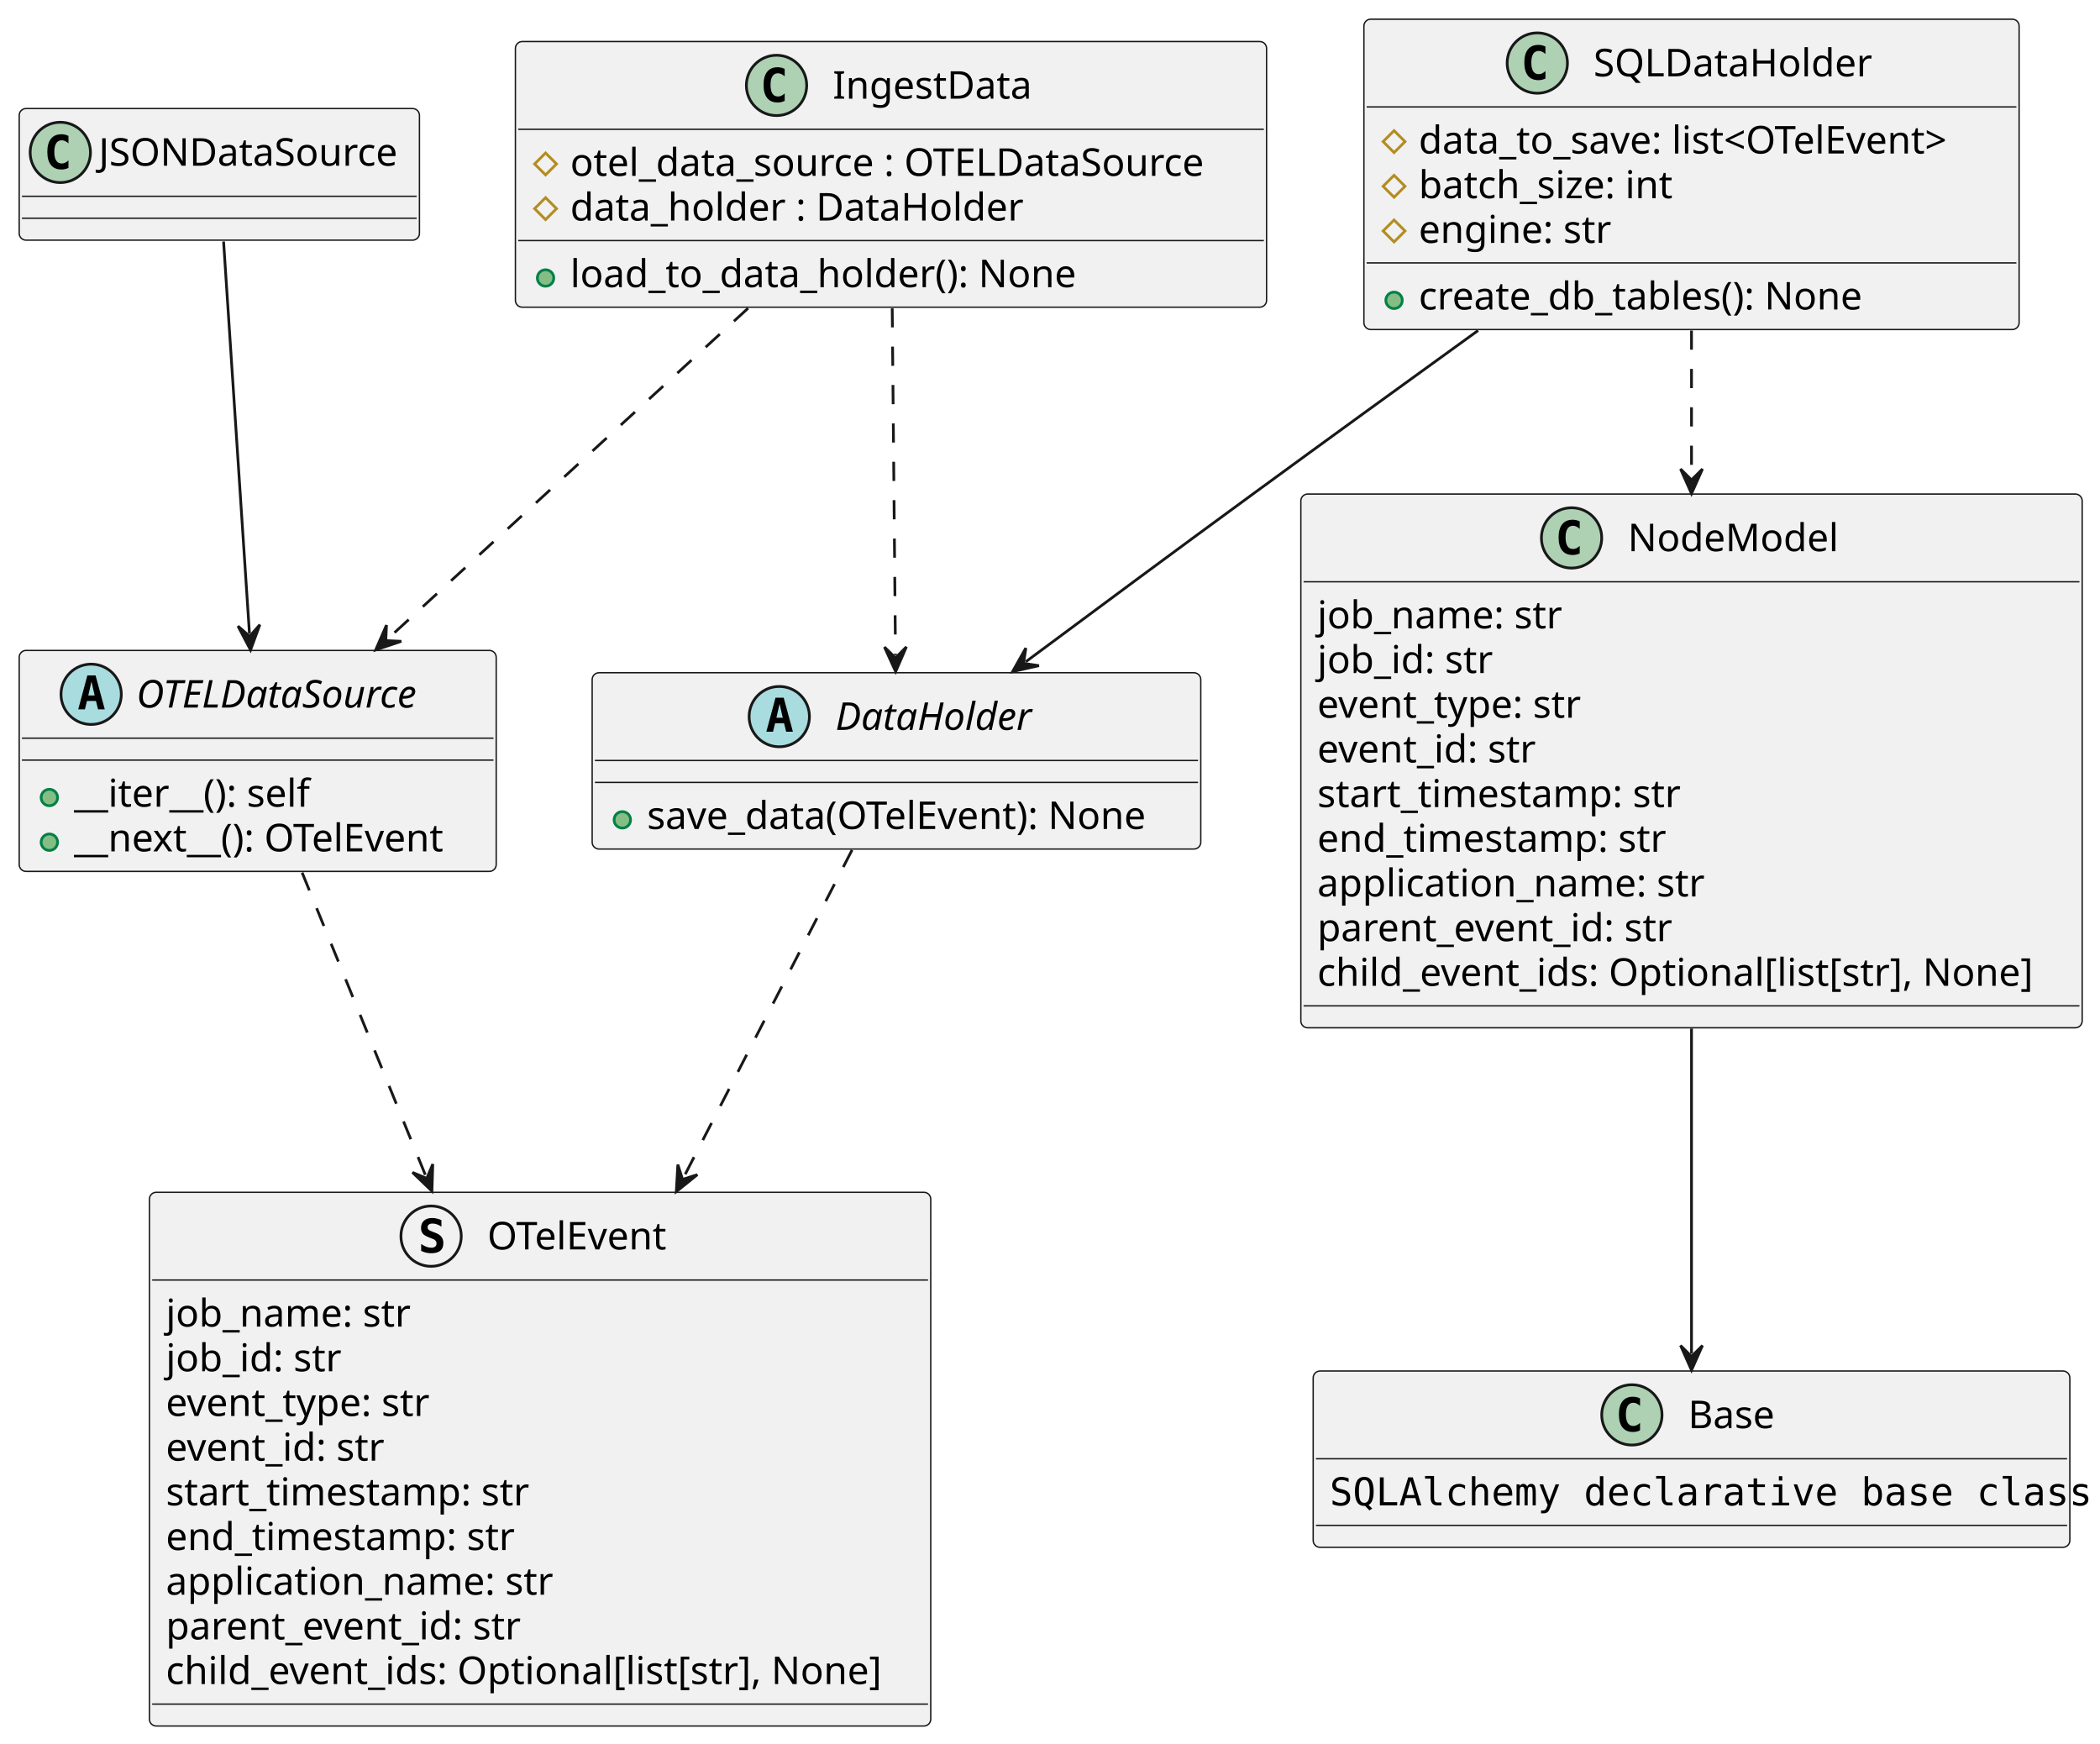
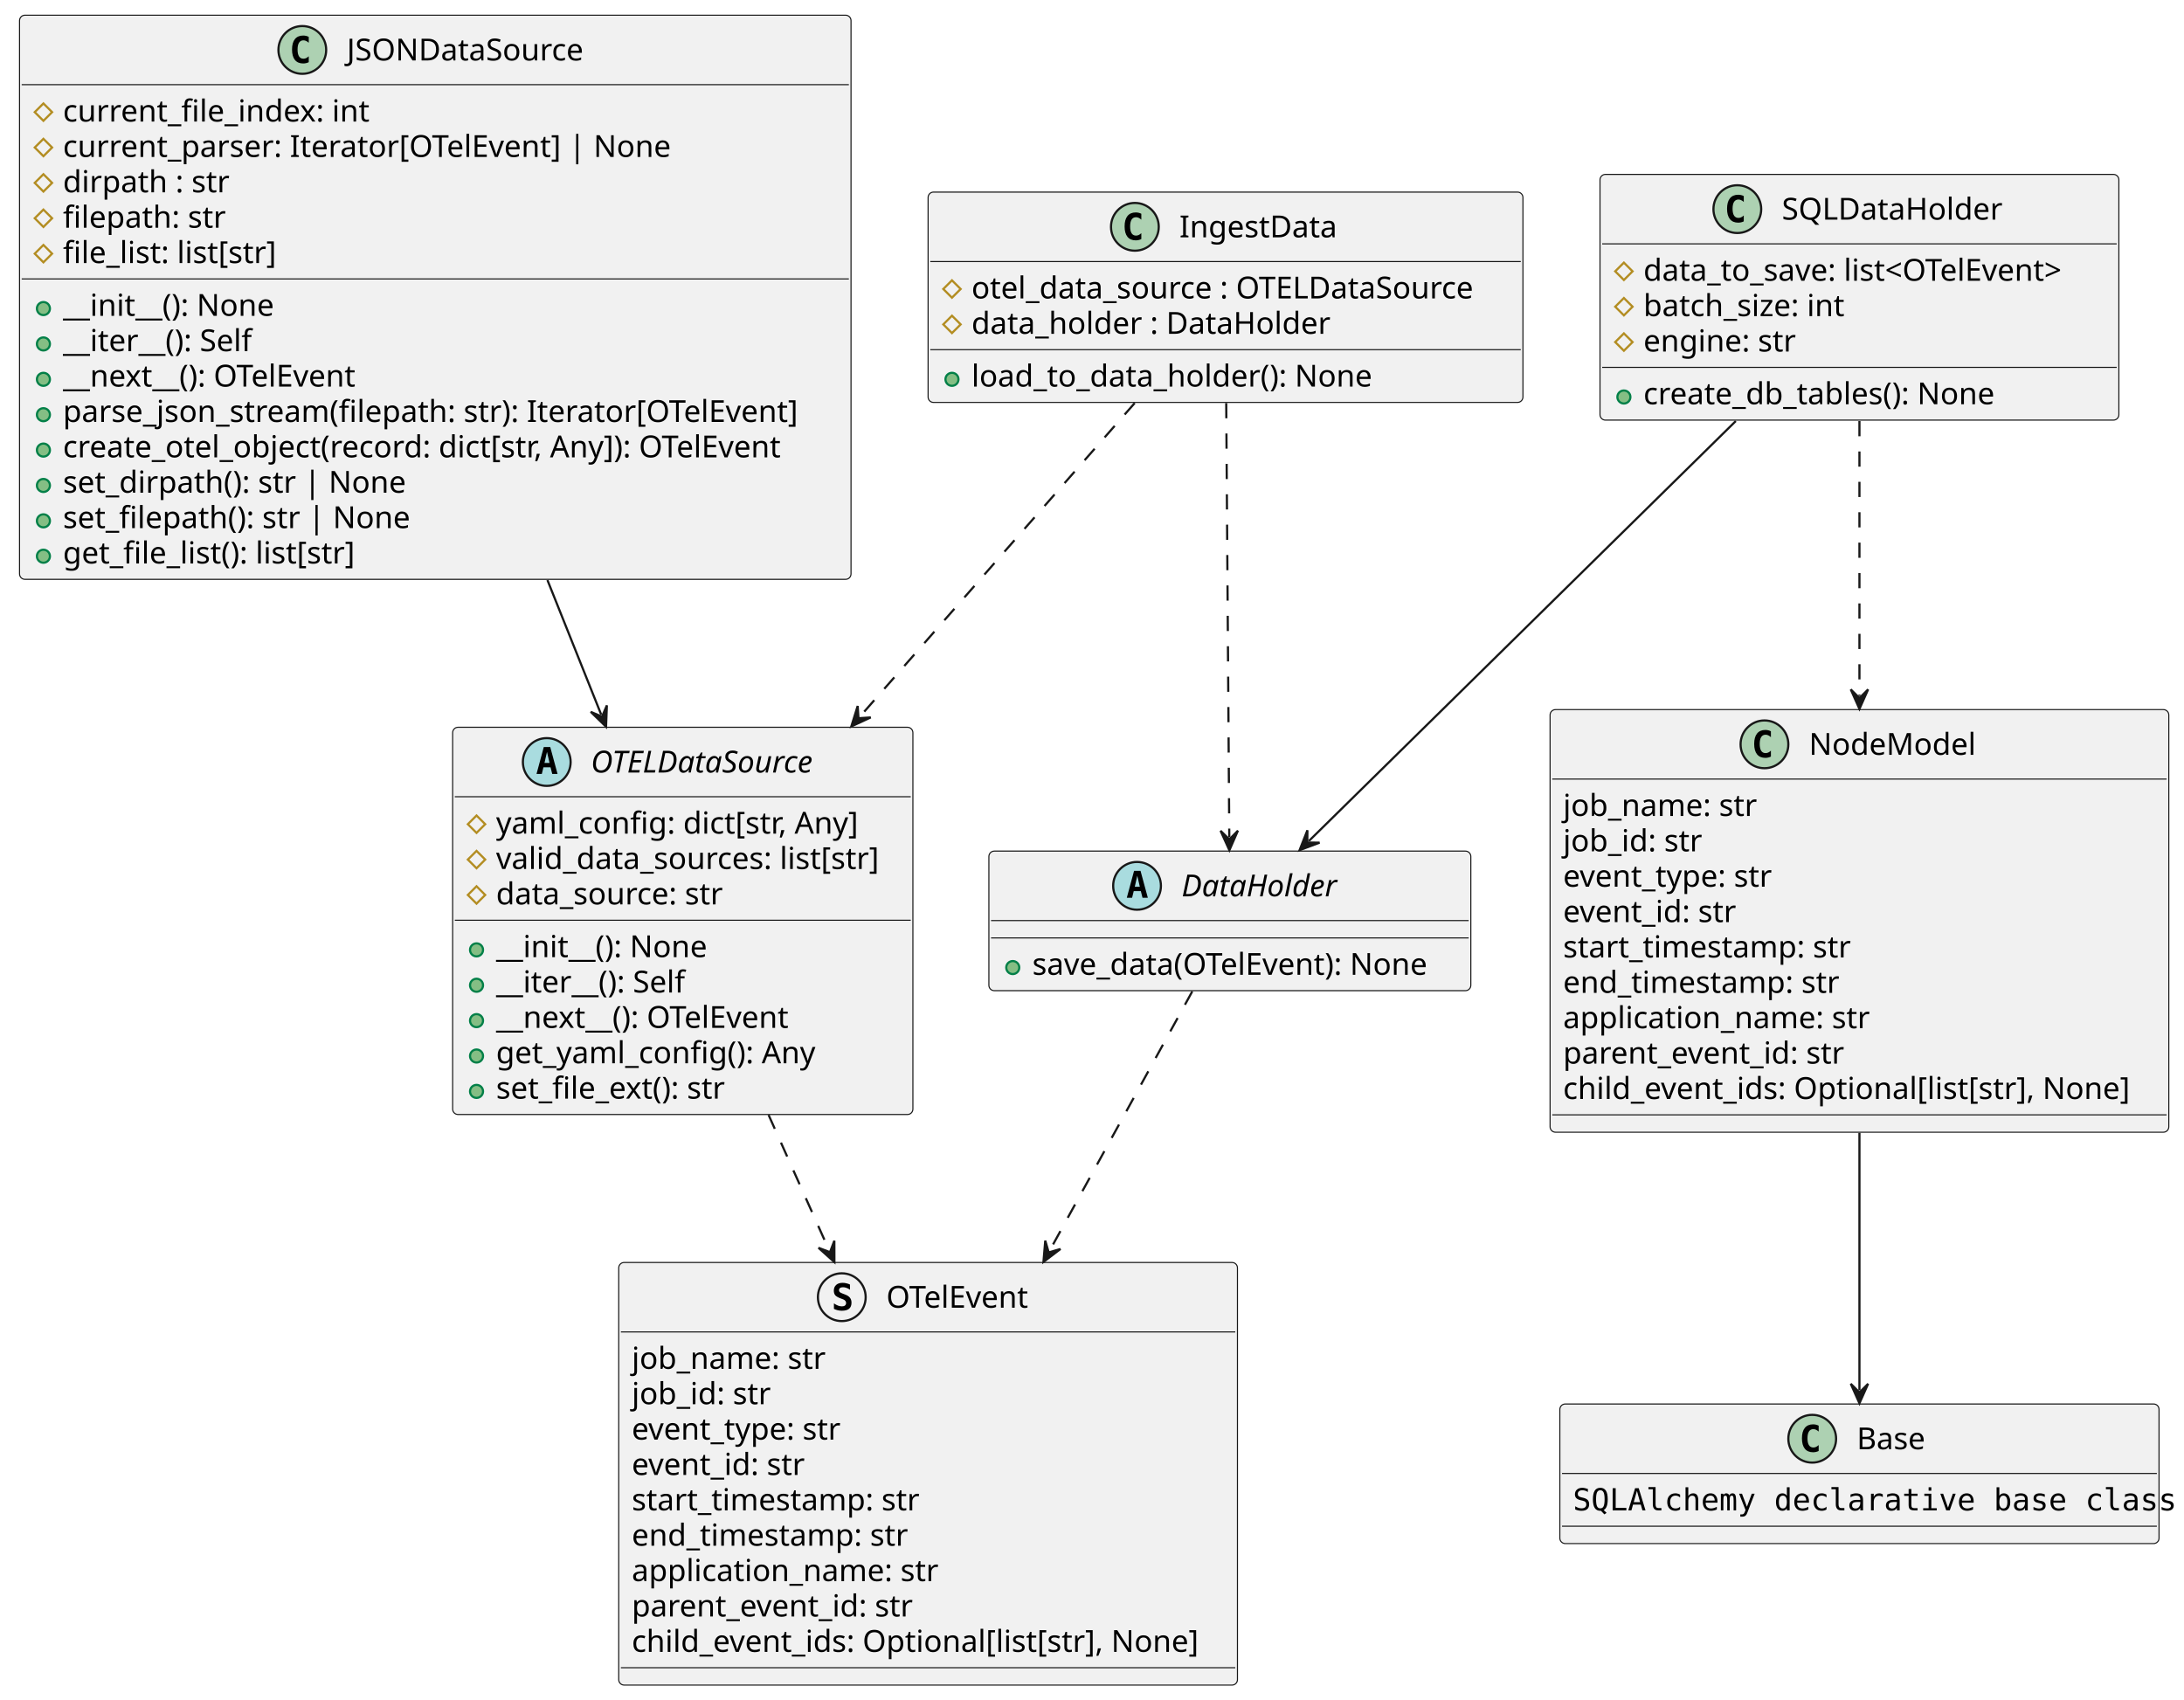
- <svg xmlns="http://www.w3.org/2000/svg" contentStyleType="text/css" height="636px" preserveAspectRatio="none" style="width:766px;height:636px;background:#FFFFFF;" version="1.1" viewBox="0 0 766 636" width="766px" zoomAndPan="magnify">
+ <svg xmlns="http://www.w3.org/2000/svg" contentStyleType="text/css" height="783px" preserveAspectRatio="none" style="width:1006px;height:783px;background:#FFFFFF;" version="1.1" viewBox="0 0 1006 783" width="1006px" zoomAndPan="magnify">
  <defs />
  <g>
    <g id="elem_OTelEvent">
-       <rect codeLine="2" fill="#F1F1F1" height="194.672" id="OTelEvent" rx="2.5" ry="2.5" style="stroke:#181818;stroke-width:0.5;" width="285" x="54.5" y="434.86" />
-       <ellipse cx="157.25" cy="450.86" fill="#F1F1F1" rx="11" ry="11" style="stroke:#181818;stroke-width:1.0;" />
-       <path d="M156.734,451.423 Q154.875,450.719 154.219,449.954 Q153.578,449.173 153.578,447.86 Q153.578,446.173 154.656,445.204 Q155.734,444.235 157.609,444.235 Q158.469,444.235 159.312,444.438 Q160.172,444.626 161.016,445.016 L161.016,447.407 Q160.234,446.844 159.406,446.563 Q158.594,446.266 157.797,446.266 Q156.922,446.266 156.438,446.626 Q155.969,446.985 155.969,447.641 Q155.969,448.157 156.312,448.501 Q156.656,448.829 157.75,449.235 L158.812,449.641 Q160.297,450.188 161,451.094 Q161.719,452.001 161.719,453.376 Q161.719,455.251 160.609,456.173 Q159.5,457.094 157.25,457.094 Q156.328,457.094 155.406,456.876 Q154.484,456.657 153.625,456.235 L153.625,453.704 Q154.594,454.391 155.516,454.735 Q156.438,455.079 157.328,455.079 Q158.234,455.079 158.734,454.673 Q159.234,454.251 159.234,453.516 Q159.234,452.954 158.891,452.548 Q158.562,452.126 157.938,451.876 L156.734,451.423 Z " fill="#000000" />
-       <text fill="#000000" font-family="sans-serif" font-size="14" lengthAdjust="spacing" textLength="71" x="177.75" y="455.707">OTelEvent</text>
-       <line style="stroke:#181818;stroke-width:0.5;" x1="55.5" x2="338.5" y1="466.86" y2="466.86" />
-       <text fill="#000000" font-family="sans-serif" font-size="14" lengthAdjust="spacing" textLength="94" x="60.5" y="483.855">job_name: str</text>
-       <text fill="#000000" font-family="sans-serif" font-size="14" lengthAdjust="spacing" textLength="67" x="60.5" y="500.152">job_id: str</text>
-       <text fill="#000000" font-family="sans-serif" font-size="14" lengthAdjust="spacing" textLength="103" x="60.5" y="516.449">event_type: str</text>
-       <text fill="#000000" font-family="sans-serif" font-size="14" lengthAdjust="spacing" textLength="85" x="60.5" y="532.746">event_id: str</text>
-       <text fill="#000000" font-family="sans-serif" font-size="14" lengthAdjust="spacing" textLength="138" x="60.5" y="549.043">start_timestamp: str</text>
-       <text fill="#000000" font-family="sans-serif" font-size="14" lengthAdjust="spacing" textLength="134" x="60.5" y="565.34">end_timestamp: str</text>
-       <text fill="#000000" font-family="sans-serif" font-size="14" lengthAdjust="spacing" textLength="147" x="60.5" y="581.636">application_name: str</text>
-       <text fill="#000000" font-family="sans-serif" font-size="14" lengthAdjust="spacing" textLength="137" x="60.5" y="597.933">parent_event_id: str</text>
-       <text fill="#000000" font-family="sans-serif" font-size="14" lengthAdjust="spacing" textLength="273" x="60.5" y="614.23">child_event_ids: Optional[list[str], None]</text>
-       <line style="stroke:#181818;stroke-width:0.5;" x1="55.5" x2="338.5" y1="621.532" y2="621.532" />
+       <rect codeLine="2" fill="#F1F1F1" height="194.672" id="OTelEvent" rx="2.5" ry="2.5" style="stroke:#181818;stroke-width:0.5;" width="285" x="285" y="581.53" />
+       <ellipse cx="387.75" cy="597.53" fill="#F1F1F1" rx="11" ry="11" style="stroke:#181818;stroke-width:1.0;" />
+       <path d="M387.234,598.092 Q385.375,597.389 384.719,596.624 Q384.078,595.842 384.078,594.53 Q384.078,592.842 385.156,591.874 Q386.234,590.905 388.109,590.905 Q388.969,590.905 389.812,591.108 Q390.672,591.296 391.516,591.686 L391.516,594.077 Q390.734,593.514 389.906,593.233 Q389.094,592.936 388.297,592.936 Q387.422,592.936 386.938,593.296 Q386.469,593.655 386.469,594.311 Q386.469,594.827 386.812,595.171 Q387.156,595.499 388.25,595.905 L389.312,596.311 Q390.797,596.858 391.5,597.764 Q392.219,598.671 392.219,600.046 Q392.219,601.921 391.109,602.842 Q390,603.764 387.75,603.764 Q386.828,603.764 385.906,603.546 Q384.984,603.327 384.125,602.905 L384.125,600.374 Q385.094,601.061 386.016,601.405 Q386.938,601.749 387.828,601.749 Q388.734,601.749 389.234,601.342 Q389.734,600.921 389.734,600.186 Q389.734,599.624 389.391,599.217 Q389.062,598.796 388.438,598.546 L387.234,598.092 Z " fill="#000000" />
+       <text fill="#000000" font-family="sans-serif" font-size="14" lengthAdjust="spacing" textLength="71" x="408.25" y="602.377">OTelEvent</text>
+       <line style="stroke:#181818;stroke-width:0.5;" x1="286" x2="569" y1="613.53" y2="613.53" />
+       <text fill="#000000" font-family="sans-serif" font-size="14" lengthAdjust="spacing" textLength="94" x="291" y="630.525">job_name: str</text>
+       <text fill="#000000" font-family="sans-serif" font-size="14" lengthAdjust="spacing" textLength="67" x="291" y="646.822">job_id: str</text>
+       <text fill="#000000" font-family="sans-serif" font-size="14" lengthAdjust="spacing" textLength="103" x="291" y="663.119">event_type: str</text>
+       <text fill="#000000" font-family="sans-serif" font-size="14" lengthAdjust="spacing" textLength="85" x="291" y="679.416">event_id: str</text>
+       <text fill="#000000" font-family="sans-serif" font-size="14" lengthAdjust="spacing" textLength="138" x="291" y="695.713">start_timestamp: str</text>
+       <text fill="#000000" font-family="sans-serif" font-size="14" lengthAdjust="spacing" textLength="134" x="291" y="712.01">end_timestamp: str</text>
+       <text fill="#000000" font-family="sans-serif" font-size="14" lengthAdjust="spacing" textLength="147" x="291" y="728.306">application_name: str</text>
+       <text fill="#000000" font-family="sans-serif" font-size="14" lengthAdjust="spacing" textLength="137" x="291" y="744.603">parent_event_id: str</text>
+       <text fill="#000000" font-family="sans-serif" font-size="14" lengthAdjust="spacing" textLength="273" x="291" y="760.9">child_event_ids: Optional[list[str], None]</text>
+       <line style="stroke:#181818;stroke-width:0.5;" x1="286" x2="569" y1="768.202" y2="768.202" />
    </g>
    <g id="elem_OTELDataSource">
-       <rect codeLine="14" fill="#F1F1F1" height="80.594" id="OTELDataSource" rx="2.5" ry="2.5" style="stroke:#181818;stroke-width:0.5;" width="174" x="7" y="237.23" />
-       <ellipse cx="33.25" cy="253.23" fill="#A9DCDF" rx="11" ry="11" style="stroke:#181818;stroke-width:1.0;" />
-       <path d="M33.359,248.574 L32.203,253.652 L34.531,253.652 L33.359,248.574 Z M31.875,246.339 L34.859,246.339 L38.219,258.73 L35.766,258.73 L35,255.667 L31.719,255.667 L30.969,258.73 L28.531,258.73 L31.875,246.339 Z " fill="#000000" />
-       <text fill="#000000" font-family="sans-serif" font-size="14" font-style="italic" lengthAdjust="spacing" textLength="117" x="49.75" y="258.077">OTELDataSource</text>
-       <line style="stroke:#181818;stroke-width:0.5;" x1="8" x2="180" y1="269.23" y2="269.23" />
-       <line style="stroke:#181818;stroke-width:0.5;" x1="8" x2="180" y1="277.23" y2="277.23" />
-       <ellipse cx="18" cy="290.878" fill="#84BE84" rx="3" ry="3" style="stroke:#038048;stroke-width:1.0;" />
-       <text fill="#000000" font-family="sans-serif" font-size="14" lengthAdjust="spacing" textLength="93" x="27" y="294.225">__iter__(): self</text>
-       <ellipse cx="18" cy="307.175" fill="#84BE84" rx="3" ry="3" style="stroke:#038048;stroke-width:1.0;" />
-       <text fill="#000000" font-family="sans-serif" font-size="14" lengthAdjust="spacing" textLength="148" x="27" y="310.522">__next__(): OTelEvent</text>
+       <rect codeLine="14" fill="#F1F1F1" height="178.375" id="OTELDataSource" rx="2.5" ry="2.5" style="stroke:#181818;stroke-width:0.5;" width="212" x="208.5" y="335" />
+       <ellipse cx="251.85" cy="351" fill="#A9DCDF" rx="11" ry="11" style="stroke:#181818;stroke-width:1.0;" />
+       <path d="M251.959,346.344 L250.803,351.422 L253.131,351.422 L251.959,346.344 Z M250.475,344.109 L253.459,344.109 L256.819,356.5 L254.366,356.5 L253.6,353.438 L250.319,353.438 L249.569,356.5 L247.131,356.5 L250.475,344.109 Z " fill="#000000" />
+       <text fill="#000000" font-family="sans-serif" font-size="14" font-style="italic" lengthAdjust="spacing" textLength="117" x="272.15" y="355.847">OTELDataSource</text>
+       <line style="stroke:#181818;stroke-width:0.5;" x1="209.5" x2="419.5" y1="367" y2="367" />
+       <polygon fill="none" points="219.5,375.648,223.5,379.648,219.5,383.648,215.5,379.648" style="stroke:#B38D22;stroke-width:1.0;" />
+       <text fill="#000000" font-family="sans-serif" font-size="14" lengthAdjust="spacing" textLength="175" x="228.5" y="383.995">yaml_config: dict[str, Any]</text>
+       <polygon fill="none" points="219.5,391.945,223.5,395.945,219.5,399.945,215.5,395.945" style="stroke:#B38D22;stroke-width:1.0;" />
+       <text fill="#000000" font-family="sans-serif" font-size="14" lengthAdjust="spacing" textLength="186" x="228.5" y="400.292">valid_data_sources: list[str]</text>
+       <polygon fill="none" points="219.5,408.242,223.5,412.242,219.5,416.242,215.5,412.242" style="stroke:#B38D22;stroke-width:1.0;" />
+       <text fill="#000000" font-family="sans-serif" font-size="14" lengthAdjust="spacing" textLength="112" x="228.5" y="416.589">data_source: str</text>
+       <line style="stroke:#181818;stroke-width:0.5;" x1="209.5" x2="419.5" y1="423.891" y2="423.891" />
+       <ellipse cx="219.5" cy="437.539" fill="#84BE84" rx="3" ry="3" style="stroke:#038048;stroke-width:1.0;" />
+       <text fill="#000000" font-family="sans-serif" font-size="14" lengthAdjust="spacing" textLength="104" x="228.5" y="440.886">__init__(): None</text>
+       <ellipse cx="219.5" cy="453.836" fill="#84BE84" rx="3" ry="3" style="stroke:#038048;stroke-width:1.0;" />
+       <text fill="#000000" font-family="sans-serif" font-size="14" lengthAdjust="spacing" textLength="94" x="228.5" y="457.183">__iter__(): Self</text>
+       <ellipse cx="219.5" cy="470.133" fill="#84BE84" rx="3" ry="3" style="stroke:#038048;stroke-width:1.0;" />
+       <text fill="#000000" font-family="sans-serif" font-size="14" lengthAdjust="spacing" textLength="148" x="228.5" y="473.479">__next__(): OTelEvent</text>
+       <ellipse cx="219.5" cy="486.43" fill="#84BE84" rx="3" ry="3" style="stroke:#038048;stroke-width:1.0;" />
+       <text fill="#000000" font-family="sans-serif" font-size="14" lengthAdjust="spacing" textLength="154" x="228.5" y="489.776">get_yaml_config(): Any</text>
+       <ellipse cx="219.5" cy="502.727" fill="#84BE84" rx="3" ry="3" style="stroke:#038048;stroke-width:1.0;" />
+       <text fill="#000000" font-family="sans-serif" font-size="14" lengthAdjust="spacing" textLength="113" x="228.5" y="506.073">set_file_ext(): str</text>
    </g>
    <g id="elem_JSONDataSource">
-       <rect codeLine="19" fill="#F1F1F1" height="48" id="JSONDataSource" rx="2.5" ry="2.5" style="stroke:#181818;stroke-width:0.5;" width="146" x="7" y="39.59" />
-       <ellipse cx="22" cy="55.59" fill="#ADD1B2" rx="11" ry="11" style="stroke:#181818;stroke-width:1.0;" />
-       <path d="M24.969,61.231 Q24.391,61.528 23.75,61.668 Q23.109,61.824 22.406,61.824 Q19.906,61.824 18.578,60.184 Q17.266,58.528 17.266,55.403 Q17.266,52.278 18.578,50.621 Q19.906,48.965 22.406,48.965 Q23.109,48.965 23.75,49.121 Q24.406,49.278 24.969,49.574 L24.969,52.293 Q24.344,51.715 23.75,51.449 Q23.156,51.168 22.531,51.168 Q21.188,51.168 20.5,52.246 Q19.812,53.309 19.812,55.403 Q19.812,57.496 20.5,58.574 Q21.188,59.637 22.531,59.637 Q23.156,59.637 23.75,59.371 Q24.344,59.09 24.969,58.512 L24.969,61.231 Z " fill="#000000" />
-       <text fill="#000000" font-family="sans-serif" font-size="14" lengthAdjust="spacing" textLength="114" x="36" y="60.437">JSONDataSource</text>
-       <line style="stroke:#181818;stroke-width:0.5;" x1="8" x2="152" y1="71.59" y2="71.59" />
-       <line style="stroke:#181818;stroke-width:0.5;" x1="8" x2="152" y1="79.59" y2="79.59" />
+       <rect codeLine="25" fill="#F1F1F1" height="259.859" id="JSONDataSource" rx="2.5" ry="2.5" style="stroke:#181818;stroke-width:0.5;" width="383" x="9" y="7" />
+       <ellipse cx="139.25" cy="23" fill="#ADD1B2" rx="11" ry="11" style="stroke:#181818;stroke-width:1.0;" />
+       <path d="M142.219,28.641 Q141.641,28.938 141,29.078 Q140.359,29.234 139.656,29.234 Q137.156,29.234 135.828,27.594 Q134.516,25.938 134.516,22.812 Q134.516,19.688 135.828,18.031 Q137.156,16.375 139.656,16.375 Q140.359,16.375 141,16.531 Q141.656,16.688 142.219,16.984 L142.219,19.703 Q141.594,19.125 141,18.859 Q140.406,18.578 139.781,18.578 Q138.438,18.578 137.75,19.656 Q137.062,20.719 137.062,22.812 Q137.062,24.906 137.75,25.984 Q138.438,27.047 139.781,27.047 Q140.406,27.047 141,26.781 Q141.594,26.5 142.219,25.922 L142.219,28.641 Z " fill="#000000" />
+       <text fill="#000000" font-family="sans-serif" font-size="14" lengthAdjust="spacing" textLength="114" x="159.75" y="27.847">JSONDataSource</text>
+       <line style="stroke:#181818;stroke-width:0.5;" x1="10" x2="391" y1="39" y2="39" />
+       <polygon fill="none" points="20,47.648,24,51.648,20,55.648,16,51.648" style="stroke:#B38D22;stroke-width:1.0;" />
+       <text fill="#000000" font-family="sans-serif" font-size="14" lengthAdjust="spacing" textLength="146" x="29" y="55.995">current_file_index: int</text>
+       <polygon fill="none" points="20,63.945,24,67.945,20,71.945,16,67.945" style="stroke:#B38D22;stroke-width:1.0;" />
+       <text fill="#000000" font-family="sans-serif" font-size="14" lengthAdjust="spacing" textLength="290" x="29" y="72.292">current_parser: Iterator[OTelEvent] | None</text>
+       <polygon fill="none" points="20,80.242,24,84.242,20,88.242,16,84.242" style="stroke:#B38D22;stroke-width:1.0;" />
+       <text fill="#000000" font-family="sans-serif" font-size="14" lengthAdjust="spacing" textLength="79" x="29" y="88.589">dirpath : str</text>
+       <polygon fill="none" points="20,96.539,24,100.539,20,104.539,16,100.539" style="stroke:#B38D22;stroke-width:1.0;" />
+       <text fill="#000000" font-family="sans-serif" font-size="14" lengthAdjust="spacing" textLength="77" x="29" y="104.886">filepath: str</text>
+       <polygon fill="none" points="20,112.836,24,116.836,20,120.836,16,116.836" style="stroke:#B38D22;stroke-width:1.0;" />
+       <text fill="#000000" font-family="sans-serif" font-size="14" lengthAdjust="spacing" textLength="101" x="29" y="121.183">file_list: list[str]</text>
+       <line style="stroke:#181818;stroke-width:0.5;" x1="10" x2="391" y1="128.484" y2="128.484" />
+       <ellipse cx="20" cy="142.133" fill="#84BE84" rx="3" ry="3" style="stroke:#038048;stroke-width:1.0;" />
+       <text fill="#000000" font-family="sans-serif" font-size="14" lengthAdjust="spacing" textLength="104" x="29" y="145.48">__init__(): None</text>
+       <ellipse cx="20" cy="158.43" fill="#84BE84" rx="3" ry="3" style="stroke:#038048;stroke-width:1.0;" />
+       <text fill="#000000" font-family="sans-serif" font-size="14" lengthAdjust="spacing" textLength="94" x="29" y="161.776">__iter__(): Self</text>
+       <ellipse cx="20" cy="174.727" fill="#84BE84" rx="3" ry="3" style="stroke:#038048;stroke-width:1.0;" />
+       <text fill="#000000" font-family="sans-serif" font-size="14" lengthAdjust="spacing" textLength="148" x="29" y="178.073">__next__(): OTelEvent</text>
+       <ellipse cx="20" cy="191.023" fill="#84BE84" rx="3" ry="3" style="stroke:#038048;stroke-width:1.0;" />
+       <text fill="#000000" font-family="sans-serif" font-size="14" lengthAdjust="spacing" textLength="356" x="29" y="194.37">parse_json_stream(filepath: str): Iterator[OTelEvent]</text>
+       <ellipse cx="20" cy="207.32" fill="#84BE84" rx="3" ry="3" style="stroke:#038048;stroke-width:1.0;" />
+       <text fill="#000000" font-family="sans-serif" font-size="14" lengthAdjust="spacing" textLength="357" x="29" y="210.667">create_otel_object(record: dict[str, Any]): OTelEvent</text>
+       <ellipse cx="20" cy="223.617" fill="#84BE84" rx="3" ry="3" style="stroke:#038048;stroke-width:1.0;" />
+       <text fill="#000000" font-family="sans-serif" font-size="14" lengthAdjust="spacing" textLength="164" x="29" y="226.964">set_dirpath(): str | None</text>
+       <ellipse cx="20" cy="239.914" fill="#84BE84" rx="3" ry="3" style="stroke:#038048;stroke-width:1.0;" />
+       <text fill="#000000" font-family="sans-serif" font-size="14" lengthAdjust="spacing" textLength="166" x="29" y="243.261">set_filepath(): str | None</text>
+       <ellipse cx="20" cy="256.211" fill="#84BE84" rx="3" ry="3" style="stroke:#038048;stroke-width:1.0;" />
+       <text fill="#000000" font-family="sans-serif" font-size="14" lengthAdjust="spacing" textLength="141" x="29" y="259.558">get_file_list(): list[str]</text>
    </g>
    <g id="elem_SQLDataHolder">
-       <rect codeLine="21" fill="#F1F1F1" height="113.188" id="SQLDataHolder" rx="2.5" ry="2.5" style="stroke:#181818;stroke-width:0.5;" width="239" x="497.5" y="7" />
-       <ellipse cx="560.75" cy="23" fill="#ADD1B2" rx="11" ry="11" style="stroke:#181818;stroke-width:1.0;" />
-       <path d="M563.719,28.641 Q563.141,28.938 562.5,29.078 Q561.859,29.234 561.156,29.234 Q558.656,29.234 557.328,27.594 Q556.016,25.938 556.016,22.812 Q556.016,19.688 557.328,18.031 Q558.656,16.375 561.156,16.375 Q561.859,16.375 562.5,16.531 Q563.156,16.688 563.719,16.984 L563.719,19.703 Q563.094,19.125 562.5,18.859 Q561.906,18.578 561.281,18.578 Q559.938,18.578 559.25,19.656 Q558.562,20.719 558.562,22.812 Q558.562,24.906 559.25,25.984 Q559.938,27.047 561.281,27.047 Q561.906,27.047 562.5,26.781 Q563.094,26.5 563.719,25.922 L563.719,28.641 Z " fill="#000000" />
-       <text fill="#000000" font-family="sans-serif" font-size="14" lengthAdjust="spacing" textLength="104" x="581.25" y="27.847">SQLDataHolder</text>
-       <line style="stroke:#181818;stroke-width:0.5;" x1="498.5" x2="735.5" y1="39" y2="39" />
-       <polygon fill="none" points="508.5,47.648,512.5,51.648,508.5,55.648,504.5,51.648" style="stroke:#B38D22;stroke-width:1.0;" />
-       <text fill="#000000" font-family="sans-serif" font-size="14" lengthAdjust="spacing" textLength="213" x="517.5" y="55.995">data_to_save: list&lt;OTelEvent&gt;</text>
-       <polygon fill="none" points="508.5,63.945,512.5,67.945,508.5,71.945,504.5,67.945" style="stroke:#B38D22;stroke-width:1.0;" />
-       <text fill="#000000" font-family="sans-serif" font-size="14" lengthAdjust="spacing" textLength="100" x="517.5" y="72.292">batch_size: int</text>
-       <polygon fill="none" points="508.5,80.242,512.5,84.242,508.5,88.242,504.5,84.242" style="stroke:#B38D22;stroke-width:1.0;" />
-       <text fill="#000000" font-family="sans-serif" font-size="14" lengthAdjust="spacing" textLength="75" x="517.5" y="88.589">engine: str</text>
-       <line style="stroke:#181818;stroke-width:0.5;" x1="498.5" x2="735.5" y1="95.891" y2="95.891" />
-       <ellipse cx="508.5" cy="109.539" fill="#84BE84" rx="3" ry="3" style="stroke:#038048;stroke-width:1.0;" />
-       <text fill="#000000" font-family="sans-serif" font-size="14" lengthAdjust="spacing" textLength="174" x="517.5" y="112.886">create_db_tables(): None</text>
+       <rect codeLine="41" fill="#F1F1F1" height="113.188" id="SQLDataHolder" rx="2.5" ry="2.5" style="stroke:#181818;stroke-width:0.5;" width="239" x="737" y="80.33" />
+       <ellipse cx="800.25" cy="96.33" fill="#ADD1B2" rx="11" ry="11" style="stroke:#181818;stroke-width:1.0;" />
+       <path d="M803.219,101.971 Q802.641,102.267 802,102.408 Q801.359,102.564 800.656,102.564 Q798.156,102.564 796.828,100.924 Q795.516,99.267 795.516,96.142 Q795.516,93.017 796.828,91.361 Q798.156,89.705 800.656,89.705 Q801.359,89.705 802,89.861 Q802.656,90.017 803.219,90.314 L803.219,93.033 Q802.594,92.455 802,92.189 Q801.406,91.908 800.781,91.908 Q799.438,91.908 798.75,92.986 Q798.062,94.049 798.062,96.142 Q798.062,98.236 798.75,99.314 Q799.438,100.377 800.781,100.377 Q801.406,100.377 802,100.111 Q802.594,99.83 803.219,99.252 L803.219,101.971 Z " fill="#000000" />
+       <text fill="#000000" font-family="sans-serif" font-size="14" lengthAdjust="spacing" textLength="104" x="820.75" y="101.177">SQLDataHolder</text>
+       <line style="stroke:#181818;stroke-width:0.5;" x1="738" x2="975" y1="112.33" y2="112.33" />
+       <polygon fill="none" points="748,120.978,752,124.978,748,128.978,744,124.978" style="stroke:#B38D22;stroke-width:1.0;" />
+       <text fill="#000000" font-family="sans-serif" font-size="14" lengthAdjust="spacing" textLength="213" x="757" y="129.325">data_to_save: list&lt;OTelEvent&gt;</text>
+       <polygon fill="none" points="748,137.275,752,141.275,748,145.275,744,141.275" style="stroke:#B38D22;stroke-width:1.0;" />
+       <text fill="#000000" font-family="sans-serif" font-size="14" lengthAdjust="spacing" textLength="100" x="757" y="145.622">batch_size: int</text>
+       <polygon fill="none" points="748,153.572,752,157.572,748,161.572,744,157.572" style="stroke:#B38D22;stroke-width:1.0;" />
+       <text fill="#000000" font-family="sans-serif" font-size="14" lengthAdjust="spacing" textLength="75" x="757" y="161.919">engine: str</text>
+       <line style="stroke:#181818;stroke-width:0.5;" x1="738" x2="975" y1="169.221" y2="169.221" />
+       <ellipse cx="748" cy="182.869" fill="#84BE84" rx="3" ry="3" style="stroke:#038048;stroke-width:1.0;" />
+       <text fill="#000000" font-family="sans-serif" font-size="14" lengthAdjust="spacing" textLength="174" x="757" y="186.216">create_db_tables(): None</text>
    </g>
    <g id="elem_NodeModel">
-       <rect codeLine="28" fill="#F1F1F1" height="194.672" id="NodeModel" rx="2.5" ry="2.5" style="stroke:#181818;stroke-width:0.5;" width="285" x="474.5" y="180.19" />
-       <ellipse cx="573.25" cy="196.19" fill="#ADD1B2" rx="11" ry="11" style="stroke:#181818;stroke-width:1.0;" />
-       <path d="M576.219,201.831 Q575.641,202.127 575,202.268 Q574.359,202.424 573.656,202.424 Q571.156,202.424 569.828,200.784 Q568.516,199.127 568.516,196.002 Q568.516,192.877 569.828,191.221 Q571.156,189.565 573.656,189.565 Q574.359,189.565 575,189.721 Q575.656,189.877 576.219,190.174 L576.219,192.893 Q575.594,192.315 575,192.049 Q574.406,191.768 573.781,191.768 Q572.438,191.768 571.75,192.846 Q571.062,193.909 571.062,196.002 Q571.062,198.096 571.75,199.174 Q572.438,200.237 573.781,200.237 Q574.406,200.237 575,199.971 Q575.594,199.69 576.219,199.112 L576.219,201.831 Z " fill="#000000" />
-       <text fill="#000000" font-family="sans-serif" font-size="14" lengthAdjust="spacing" textLength="79" x="593.75" y="201.037">NodeModel</text>
-       <line style="stroke:#181818;stroke-width:0.5;" x1="475.5" x2="758.5" y1="212.19" y2="212.19" />
-       <text fill="#000000" font-family="sans-serif" font-size="14" lengthAdjust="spacing" textLength="94" x="480.5" y="229.185">job_name: str</text>
-       <text fill="#000000" font-family="sans-serif" font-size="14" lengthAdjust="spacing" textLength="67" x="480.5" y="245.482">job_id: str</text>
-       <text fill="#000000" font-family="sans-serif" font-size="14" lengthAdjust="spacing" textLength="103" x="480.5" y="261.779">event_type: str</text>
-       <text fill="#000000" font-family="sans-serif" font-size="14" lengthAdjust="spacing" textLength="85" x="480.5" y="278.076">event_id: str</text>
-       <text fill="#000000" font-family="sans-serif" font-size="14" lengthAdjust="spacing" textLength="138" x="480.5" y="294.373">start_timestamp: str</text>
-       <text fill="#000000" font-family="sans-serif" font-size="14" lengthAdjust="spacing" textLength="134" x="480.5" y="310.67">end_timestamp: str</text>
-       <text fill="#000000" font-family="sans-serif" font-size="14" lengthAdjust="spacing" textLength="147" x="480.5" y="326.966">application_name: str</text>
-       <text fill="#000000" font-family="sans-serif" font-size="14" lengthAdjust="spacing" textLength="137" x="480.5" y="343.263">parent_event_id: str</text>
-       <text fill="#000000" font-family="sans-serif" font-size="14" lengthAdjust="spacing" textLength="273" x="480.5" y="359.56">child_event_ids: Optional[list[str], None]</text>
-       <line style="stroke:#181818;stroke-width:0.5;" x1="475.5" x2="758.5" y1="366.862" y2="366.862" />
+       <rect codeLine="48" fill="#F1F1F1" height="194.672" id="NodeModel" rx="2.5" ry="2.5" style="stroke:#181818;stroke-width:0.5;" width="285" x="714" y="326.86" />
+       <ellipse cx="812.75" cy="342.86" fill="#ADD1B2" rx="11" ry="11" style="stroke:#181818;stroke-width:1.0;" />
+       <path d="M815.719,348.501 Q815.141,348.798 814.5,348.938 Q813.859,349.094 813.156,349.094 Q810.656,349.094 809.328,347.454 Q808.016,345.798 808.016,342.673 Q808.016,339.548 809.328,337.891 Q810.656,336.235 813.156,336.235 Q813.859,336.235 814.5,336.391 Q815.156,336.548 815.719,336.844 L815.719,339.563 Q815.094,338.985 814.5,338.719 Q813.906,338.438 813.281,338.438 Q811.938,338.438 811.25,339.516 Q810.562,340.579 810.562,342.673 Q810.562,344.766 811.25,345.844 Q811.938,346.907 813.281,346.907 Q813.906,346.907 814.5,346.641 Q815.094,346.36 815.719,345.782 L815.719,348.501 Z " fill="#000000" />
+       <text fill="#000000" font-family="sans-serif" font-size="14" lengthAdjust="spacing" textLength="79" x="833.25" y="347.707">NodeModel</text>
+       <line style="stroke:#181818;stroke-width:0.5;" x1="715" x2="998" y1="358.86" y2="358.86" />
+       <text fill="#000000" font-family="sans-serif" font-size="14" lengthAdjust="spacing" textLength="94" x="720" y="375.855">job_name: str</text>
+       <text fill="#000000" font-family="sans-serif" font-size="14" lengthAdjust="spacing" textLength="67" x="720" y="392.152">job_id: str</text>
+       <text fill="#000000" font-family="sans-serif" font-size="14" lengthAdjust="spacing" textLength="103" x="720" y="408.449">event_type: str</text>
+       <text fill="#000000" font-family="sans-serif" font-size="14" lengthAdjust="spacing" textLength="85" x="720" y="424.746">event_id: str</text>
+       <text fill="#000000" font-family="sans-serif" font-size="14" lengthAdjust="spacing" textLength="138" x="720" y="441.043">start_timestamp: str</text>
+       <text fill="#000000" font-family="sans-serif" font-size="14" lengthAdjust="spacing" textLength="134" x="720" y="457.339">end_timestamp: str</text>
+       <text fill="#000000" font-family="sans-serif" font-size="14" lengthAdjust="spacing" textLength="147" x="720" y="473.636">application_name: str</text>
+       <text fill="#000000" font-family="sans-serif" font-size="14" lengthAdjust="spacing" textLength="137" x="720" y="489.933">parent_event_id: str</text>
+       <text fill="#000000" font-family="sans-serif" font-size="14" lengthAdjust="spacing" textLength="273" x="720" y="506.23">child_event_ids: Optional[list[str], None]</text>
+       <line style="stroke:#181818;stroke-width:0.5;" x1="715" x2="998" y1="513.532" y2="513.532" />
    </g>
    <g id="elem_Base">
-       <rect codeLine="40" fill="#F1F1F1" height="64.297" id="Base" rx="2.5" ry="2.5" style="stroke:#181818;stroke-width:0.5;" width="276" x="479" y="500.05" />
-       <ellipse cx="595.25" cy="516.05" fill="#ADD1B2" rx="11" ry="11" style="stroke:#181818;stroke-width:1.0;" />
-       <path d="M598.219,521.691 Q597.641,521.987 597,522.128 Q596.359,522.284 595.656,522.284 Q593.156,522.284 591.828,520.644 Q590.516,518.987 590.516,515.862 Q590.516,512.737 591.828,511.081 Q593.156,509.425 595.656,509.425 Q596.359,509.425 597,509.581 Q597.656,509.738 598.219,510.034 L598.219,512.753 Q597.594,512.175 597,511.909 Q596.406,511.628 595.781,511.628 Q594.438,511.628 593.75,512.706 Q593.062,513.769 593.062,515.862 Q593.062,517.956 593.75,519.034 Q594.438,520.097 595.781,520.097 Q596.406,520.097 597,519.831 Q597.594,519.55 598.219,518.972 L598.219,521.691 Z " fill="#000000" />
-       <text fill="#000000" font-family="sans-serif" font-size="14" lengthAdjust="spacing" textLength="35" x="615.75" y="520.897">Base</text>
-       <line style="stroke:#181818;stroke-width:0.5;" x1="480" x2="754" y1="532.05" y2="532.05" />
-       <text fill="#000000" font-family="monospace" font-size="14" lengthAdjust="spacing" textLength="264" x="485" y="549.045">SQLAlchemy declarative base class</text>
-       <line style="stroke:#181818;stroke-width:0.5;" x1="480" x2="754" y1="556.347" y2="556.347" />
+       <rect codeLine="60" fill="#F1F1F1" height="64.297" id="Base" rx="2.5" ry="2.5" style="stroke:#181818;stroke-width:0.5;" width="276" x="718.5" y="646.72" />
+       <ellipse cx="834.75" cy="662.72" fill="#ADD1B2" rx="11" ry="11" style="stroke:#181818;stroke-width:1.0;" />
+       <path d="M837.719,668.361 Q837.141,668.658 836.5,668.798 Q835.859,668.954 835.156,668.954 Q832.656,668.954 831.328,667.314 Q830.016,665.658 830.016,662.533 Q830.016,659.408 831.328,657.751 Q832.656,656.095 835.156,656.095 Q835.859,656.095 836.5,656.251 Q837.156,656.408 837.719,656.704 L837.719,659.423 Q837.094,658.845 836.5,658.579 Q835.906,658.298 835.281,658.298 Q833.938,658.298 833.25,659.376 Q832.562,660.439 832.562,662.533 Q832.562,664.626 833.25,665.704 Q833.938,666.767 835.281,666.767 Q835.906,666.767 836.5,666.501 Q837.094,666.22 837.719,665.642 L837.719,668.361 Z " fill="#000000" />
+       <text fill="#000000" font-family="sans-serif" font-size="14" lengthAdjust="spacing" textLength="35" x="855.25" y="667.567">Base</text>
+       <line style="stroke:#181818;stroke-width:0.5;" x1="719.5" x2="993.5" y1="678.72" y2="678.72" />
+       <text fill="#000000" font-family="monospace" font-size="14" lengthAdjust="spacing" textLength="264" x="724.5" y="695.715">SQLAlchemy declarative base class</text>
+       <line style="stroke:#181818;stroke-width:0.5;" x1="719.5" x2="993.5" y1="703.017" y2="703.017" />
    </g>
    <g id="elem_DataHolder">
-       <rect codeLine="44" fill="#F1F1F1" height="64.297" id="DataHolder" rx="2.5" ry="2.5" style="stroke:#181818;stroke-width:0.5;" width="222" x="216" y="245.37" />
-       <ellipse cx="284.25" cy="261.37" fill="#A9DCDF" rx="11" ry="11" style="stroke:#181818;stroke-width:1.0;" />
-       <path d="M284.359,256.714 L283.203,261.792 L285.531,261.792 L284.359,256.714 Z M282.875,254.479 L285.859,254.479 L289.219,266.87 L286.766,266.87 L286,263.808 L282.719,263.808 L281.969,266.87 L279.531,266.87 L282.875,254.479 Z " fill="#000000" />
-       <text fill="#000000" font-family="sans-serif" font-size="14" font-style="italic" lengthAdjust="spacing" textLength="77" x="304.75" y="266.217">DataHolder</text>
-       <line style="stroke:#181818;stroke-width:0.5;" x1="217" x2="437" y1="277.37" y2="277.37" />
-       <line style="stroke:#181818;stroke-width:0.5;" x1="217" x2="437" y1="285.37" y2="285.37" />
-       <ellipse cx="227" cy="299.018" fill="#84BE84" rx="3" ry="3" style="stroke:#038048;stroke-width:1.0;" />
-       <text fill="#000000" font-family="sans-serif" font-size="14" lengthAdjust="spacing" textLength="196" x="236" y="302.365">save_data(OTelEvent): None</text>
+       <rect codeLine="64" fill="#F1F1F1" height="64.297" id="DataHolder" rx="2.5" ry="2.5" style="stroke:#181818;stroke-width:0.5;" width="222" x="455.5" y="392.04" />
+       <ellipse cx="523.75" cy="408.04" fill="#A9DCDF" rx="11" ry="11" style="stroke:#181818;stroke-width:1.0;" />
+       <path d="M523.859,403.384 L522.703,408.462 L525.031,408.462 L523.859,403.384 Z M522.375,401.149 L525.359,401.149 L528.719,413.54 L526.266,413.54 L525.5,410.478 L522.219,410.478 L521.469,413.54 L519.031,413.54 L522.375,401.149 Z " fill="#000000" />
+       <text fill="#000000" font-family="sans-serif" font-size="14" font-style="italic" lengthAdjust="spacing" textLength="77" x="544.25" y="412.887">DataHolder</text>
+       <line style="stroke:#181818;stroke-width:0.5;" x1="456.5" x2="676.5" y1="424.04" y2="424.04" />
+       <line style="stroke:#181818;stroke-width:0.5;" x1="456.5" x2="676.5" y1="432.04" y2="432.04" />
+       <ellipse cx="466.5" cy="445.688" fill="#84BE84" rx="3" ry="3" style="stroke:#038048;stroke-width:1.0;" />
+       <text fill="#000000" font-family="sans-serif" font-size="14" lengthAdjust="spacing" textLength="196" x="475.5" y="449.035">save_data(OTelEvent): None</text>
    </g>
    <g id="elem_IngestData">
-       <rect codeLine="48" fill="#F1F1F1" height="96.891" id="IngestData" rx="2.5" ry="2.5" style="stroke:#181818;stroke-width:0.5;" width="274" x="188" y="15.15" />
-       <ellipse cx="283.25" cy="31.15" fill="#ADD1B2" rx="11" ry="11" style="stroke:#181818;stroke-width:1.0;" />
-       <path d="M286.219,36.791 Q285.641,37.087 285,37.228 Q284.359,37.384 283.656,37.384 Q281.156,37.384 279.828,35.744 Q278.516,34.087 278.516,30.962 Q278.516,27.837 279.828,26.181 Q281.156,24.525 283.656,24.525 Q284.359,24.525 285,24.681 Q285.656,24.837 286.219,25.134 L286.219,27.853 Q285.594,27.275 285,27.009 Q284.406,26.728 283.781,26.728 Q282.438,26.728 281.75,27.806 Q281.062,28.869 281.062,30.962 Q281.062,33.056 281.75,34.134 Q282.438,35.197 283.781,35.197 Q284.406,35.197 285,34.931 Q285.594,34.65 286.219,34.072 L286.219,36.791 Z " fill="#000000" />
-       <text fill="#000000" font-family="sans-serif" font-size="14" lengthAdjust="spacing" textLength="75" x="303.75" y="35.997">IngestData</text>
-       <line style="stroke:#181818;stroke-width:0.5;" x1="189" x2="461" y1="47.15" y2="47.15" />
-       <polygon fill="none" points="199,55.798,203,59.798,199,63.798,195,59.798" style="stroke:#B38D22;stroke-width:1.0;" />
-       <text fill="#000000" font-family="sans-serif" font-size="14" lengthAdjust="spacing" textLength="248" x="208" y="64.145">otel_data_source : OTELDataSource</text>
-       <polygon fill="none" points="199,72.095,203,76.095,199,80.095,195,76.095" style="stroke:#B38D22;stroke-width:1.0;" />
-       <text fill="#000000" font-family="sans-serif" font-size="14" lengthAdjust="spacing" textLength="171" x="208" y="80.442">data_holder : DataHolder</text>
-       <line style="stroke:#181818;stroke-width:0.5;" x1="189" x2="461" y1="87.744" y2="87.744" />
-       <ellipse cx="199" cy="101.392" fill="#84BE84" rx="3" ry="3" style="stroke:#038048;stroke-width:1.0;" />
-       <text fill="#000000" font-family="sans-serif" font-size="14" lengthAdjust="spacing" textLength="194" x="208" y="104.739">load_to_data_holder(): None</text>
+       <rect codeLine="68" fill="#F1F1F1" height="96.891" id="IngestData" rx="2.5" ry="2.5" style="stroke:#181818;stroke-width:0.5;" width="274" x="427.5" y="88.48" />
+       <ellipse cx="522.75" cy="104.48" fill="#ADD1B2" rx="11" ry="11" style="stroke:#181818;stroke-width:1.0;" />
+       <path d="M525.719,110.121 Q525.141,110.418 524.5,110.558 Q523.859,110.714 523.156,110.714 Q520.656,110.714 519.328,109.074 Q518.016,107.418 518.016,104.293 Q518.016,101.168 519.328,99.511 Q520.656,97.855 523.156,97.855 Q523.859,97.855 524.5,98.011 Q525.156,98.168 525.719,98.464 L525.719,101.183 Q525.094,100.605 524.5,100.339 Q523.906,100.058 523.281,100.058 Q521.938,100.058 521.25,101.136 Q520.562,102.199 520.562,104.293 Q520.562,106.386 521.25,107.464 Q521.938,108.527 523.281,108.527 Q523.906,108.527 524.5,108.261 Q525.094,107.98 525.719,107.402 L525.719,110.121 Z " fill="#000000" />
+       <text fill="#000000" font-family="sans-serif" font-size="14" lengthAdjust="spacing" textLength="75" x="543.25" y="109.327">IngestData</text>
+       <line style="stroke:#181818;stroke-width:0.5;" x1="428.5" x2="700.5" y1="120.48" y2="120.48" />
+       <polygon fill="none" points="438.5,129.128,442.5,133.128,438.5,137.128,434.5,133.128" style="stroke:#B38D22;stroke-width:1.0;" />
+       <text fill="#000000" font-family="sans-serif" font-size="14" lengthAdjust="spacing" textLength="248" x="447.5" y="137.475">otel_data_source : OTELDataSource</text>
+       <polygon fill="none" points="438.5,145.425,442.5,149.425,438.5,153.425,434.5,149.425" style="stroke:#B38D22;stroke-width:1.0;" />
+       <text fill="#000000" font-family="sans-serif" font-size="14" lengthAdjust="spacing" textLength="171" x="447.5" y="153.772">data_holder : DataHolder</text>
+       <line style="stroke:#181818;stroke-width:0.5;" x1="428.5" x2="700.5" y1="161.074" y2="161.074" />
+       <ellipse cx="438.5" cy="174.722" fill="#84BE84" rx="3" ry="3" style="stroke:#038048;stroke-width:1.0;" />
+       <text fill="#000000" font-family="sans-serif" font-size="14" lengthAdjust="spacing" textLength="194" x="447.5" y="178.069">load_to_data_holder(): None</text>
    </g>
    <g id="link_IngestData_OTELDataSource">
-       <path codeLine="54" d="M272.87,112.42 C231.89,150.02 179.902,197.714 141.462,232.974 " fill="none" id="IngestData-to-OTELDataSource" style="stroke:#181818;stroke-width:1.0;stroke-dasharray:7.0,7.0;" />
-       <polygon fill="#181818" points="137.04,237.03,146.376,233.894,140.725,233.65,140.969,227.999,137.04,237.03" style="stroke:#181818;stroke-width:1.0;" />
+       <path codeLine="74" d="M522.66,185.67 C487.14,226.2 439.195,280.918 396.095,330.088 " fill="none" id="IngestData-to-OTELDataSource" style="stroke:#181818;stroke-width:1.0;stroke-dasharray:7.0,7.0;" />
+       <polygon fill="#181818" points="392.14,334.6,401.08,330.469,395.436,330.84,395.065,325.195,392.14,334.6" style="stroke:#181818;stroke-width:1.0;" />
    </g>
    <g id="link_IngestData_DataHolder">
-       <path codeLine="55" d="M325.45,112.42 C325.83,152.95 326.313,203.92 326.644,238.96 " fill="none" id="IngestData-to-DataHolder" style="stroke:#181818;stroke-width:1.0;stroke-dasharray:7.0,7.0;" />
-       <polygon fill="#181818" points="326.7,244.96,330.615,235.923,326.653,239.96,322.615,235.998,326.7,244.96" style="stroke:#181818;stroke-width:1.0;" />
+       <path codeLine="75" d="M564.83,185.67 C565.25,244.2 565.888,335.74 566.238,385.65 " fill="none" id="IngestData-to-DataHolder" style="stroke:#181818;stroke-width:1.0;stroke-dasharray:7.0,7.0;" />
+       <polygon fill="#181818" points="566.28,391.65,570.217,382.622,566.245,386.65,562.217,382.678,566.28,391.65" style="stroke:#181818;stroke-width:1.0;" />
    </g>
    <g id="link_OTELDataSource_OTelEvent">
-       <path codeLine="56" d="M110.21,318.28 C122.9,349.41 138.836,388.504 155.286,428.874 " fill="none" id="OTELDataSource-to-OTelEvent" style="stroke:#181818;stroke-width:1.0;stroke-dasharray:7.0,7.0;" />
-       <polygon fill="#181818" points="157.55,434.43,157.858,424.586,155.663,429.8,150.45,427.605,157.55,434.43" style="stroke:#181818;stroke-width:1.0;" />
+       <path codeLine="76" d="M354.02,513.56 C363.82,535.48 371.931,553.602 381.891,575.882 " fill="none" id="OTELDataSource-to-OTelEvent" style="stroke:#181818;stroke-width:1.0;stroke-dasharray:7.0,7.0;" />
+       <polygon fill="#181818" points="384.34,581.36,384.319,571.511,382.299,576.795,377.015,574.776,384.34,581.36" style="stroke:#181818;stroke-width:1.0;" />
    </g>
    <g id="link_JSONDataSource_OTELDataSource">
-       <path codeLine="57" d="M81.55,88.08 C83.93,124.08 88.105,187.313 90.995,231.093 " fill="none" id="JSONDataSource-to-OTELDataSource" style="stroke:#181818;stroke-width:1.0;" />
-       <polygon fill="#181818" points="91.39,237.08,94.788,227.836,91.061,232.091,86.806,228.363,91.39,237.08" style="stroke:#181818;stroke-width:1.0;" />
+       <path codeLine="77" d="M252.16,267.2 C261.29,290.05 268.383,307.799 276.933,329.189 " fill="none" id="JSONDataSource-to-OTELDataSource" style="stroke:#181818;stroke-width:1.0;" />
+       <polygon fill="#181818" points="279.16,334.76,279.534,324.918,277.304,330.117,272.105,327.888,279.16,334.76" style="stroke:#181818;stroke-width:1.0;" />
    </g>
    <g id="link_SQLDataHolder_DataHolder">
-       <path codeLine="58" d="M539.14,120.55 C512.99,139.43 483.69,160.66 457,180.19 C427.64,201.67 399.534,222.489 374.164,241.359 " fill="none" id="SQLDataHolder-to-DataHolder" style="stroke:#181818;stroke-width:1.0;" />
-       <polygon fill="#181818" points="369.35,244.94,378.959,242.778,373.362,241.956,374.184,236.359,369.35,244.94" style="stroke:#181818;stroke-width:1.0;" />
+       <path codeLine="78" d="M799.55,193.95 C739.51,253.01 651.327,339.752 602.887,387.402 " fill="none" id="SQLDataHolder-to-DataHolder" style="stroke:#181818;stroke-width:1.0;" />
+       <polygon fill="#181818" points="598.61,391.61,607.831,388.15,602.174,388.104,602.221,382.447,598.61,391.61" style="stroke:#181818;stroke-width:1.0;" />
    </g>
    <g id="link_SQLDataHolder_NodeModel">
-       <path codeLine="59" d="M617,120.55 C617,138.82 617,153.67 617,174.05 " fill="none" id="SQLDataHolder-to-NodeModel" style="stroke:#181818;stroke-width:1.0;stroke-dasharray:7.0,7.0;" />
-       <polygon fill="#181818" points="617,180.05,621,171.05,617,175.05,613,171.05,617,180.05" style="stroke:#181818;stroke-width:1.0;" />
+       <path codeLine="79" d="M856.5,193.95 C856.5,231.67 856.5,276.41 856.5,320.56 " fill="none" id="SQLDataHolder-to-NodeModel" style="stroke:#181818;stroke-width:1.0;stroke-dasharray:7.0,7.0;" />
+       <polygon fill="#181818" points="856.5,326.56,860.5,317.56,856.5,321.56,852.5,317.56,856.5,326.56" style="stroke:#181818;stroke-width:1.0;" />
    </g>
    <g id="link_NodeModel_Base">
-       <path codeLine="60" d="M617,375.13 C617,419.29 617,462.59 617,493.74 " fill="none" id="NodeModel-to-Base" style="stroke:#181818;stroke-width:1.0;" />
-       <polygon fill="#181818" points="617,499.74,621,490.74,617,494.74,613,490.74,617,499.74" style="stroke:#181818;stroke-width:1.0;" />
+       <path codeLine="80" d="M856.5,521.8 C856.5,565.96 856.5,609.26 856.5,640.41 " fill="none" id="NodeModel-to-Base" style="stroke:#181818;stroke-width:1.0;" />
+       <polygon fill="#181818" points="856.5,646.41,860.5,637.41,856.5,641.41,852.5,637.41,856.5,646.41" style="stroke:#181818;stroke-width:1.0;" />
    </g>
    <g id="link_DataHolder_OTelEvent">
-       <path codeLine="61" d="M310.8,310.01 C294.77,341.17 272.156,385.125 249.435,429.275 " fill="none" id="DataHolder-to-OTelEvent" style="stroke:#181818;stroke-width:1.0;stroke-dasharray:7.0,7.0;" />
-       <polygon fill="#181818" points="246.69,434.61,254.365,428.438,248.978,430.164,247.251,424.777,246.69,434.61" style="stroke:#181818;stroke-width:1.0;" />
+       <path codeLine="81" d="M549.18,456.68 C532.04,487.84 507.811,531.873 483.531,576.023 " fill="none" id="DataHolder-to-OTelEvent" style="stroke:#181818;stroke-width:1.0;stroke-dasharray:7.0,7.0;" />
+       <polygon fill="#181818" points="480.64,581.28,488.482,575.321,483.049,576.899,481.472,571.466,480.64,581.28" style="stroke:#181818;stroke-width:1.0;" />
    </g>
  </g>
</svg>
